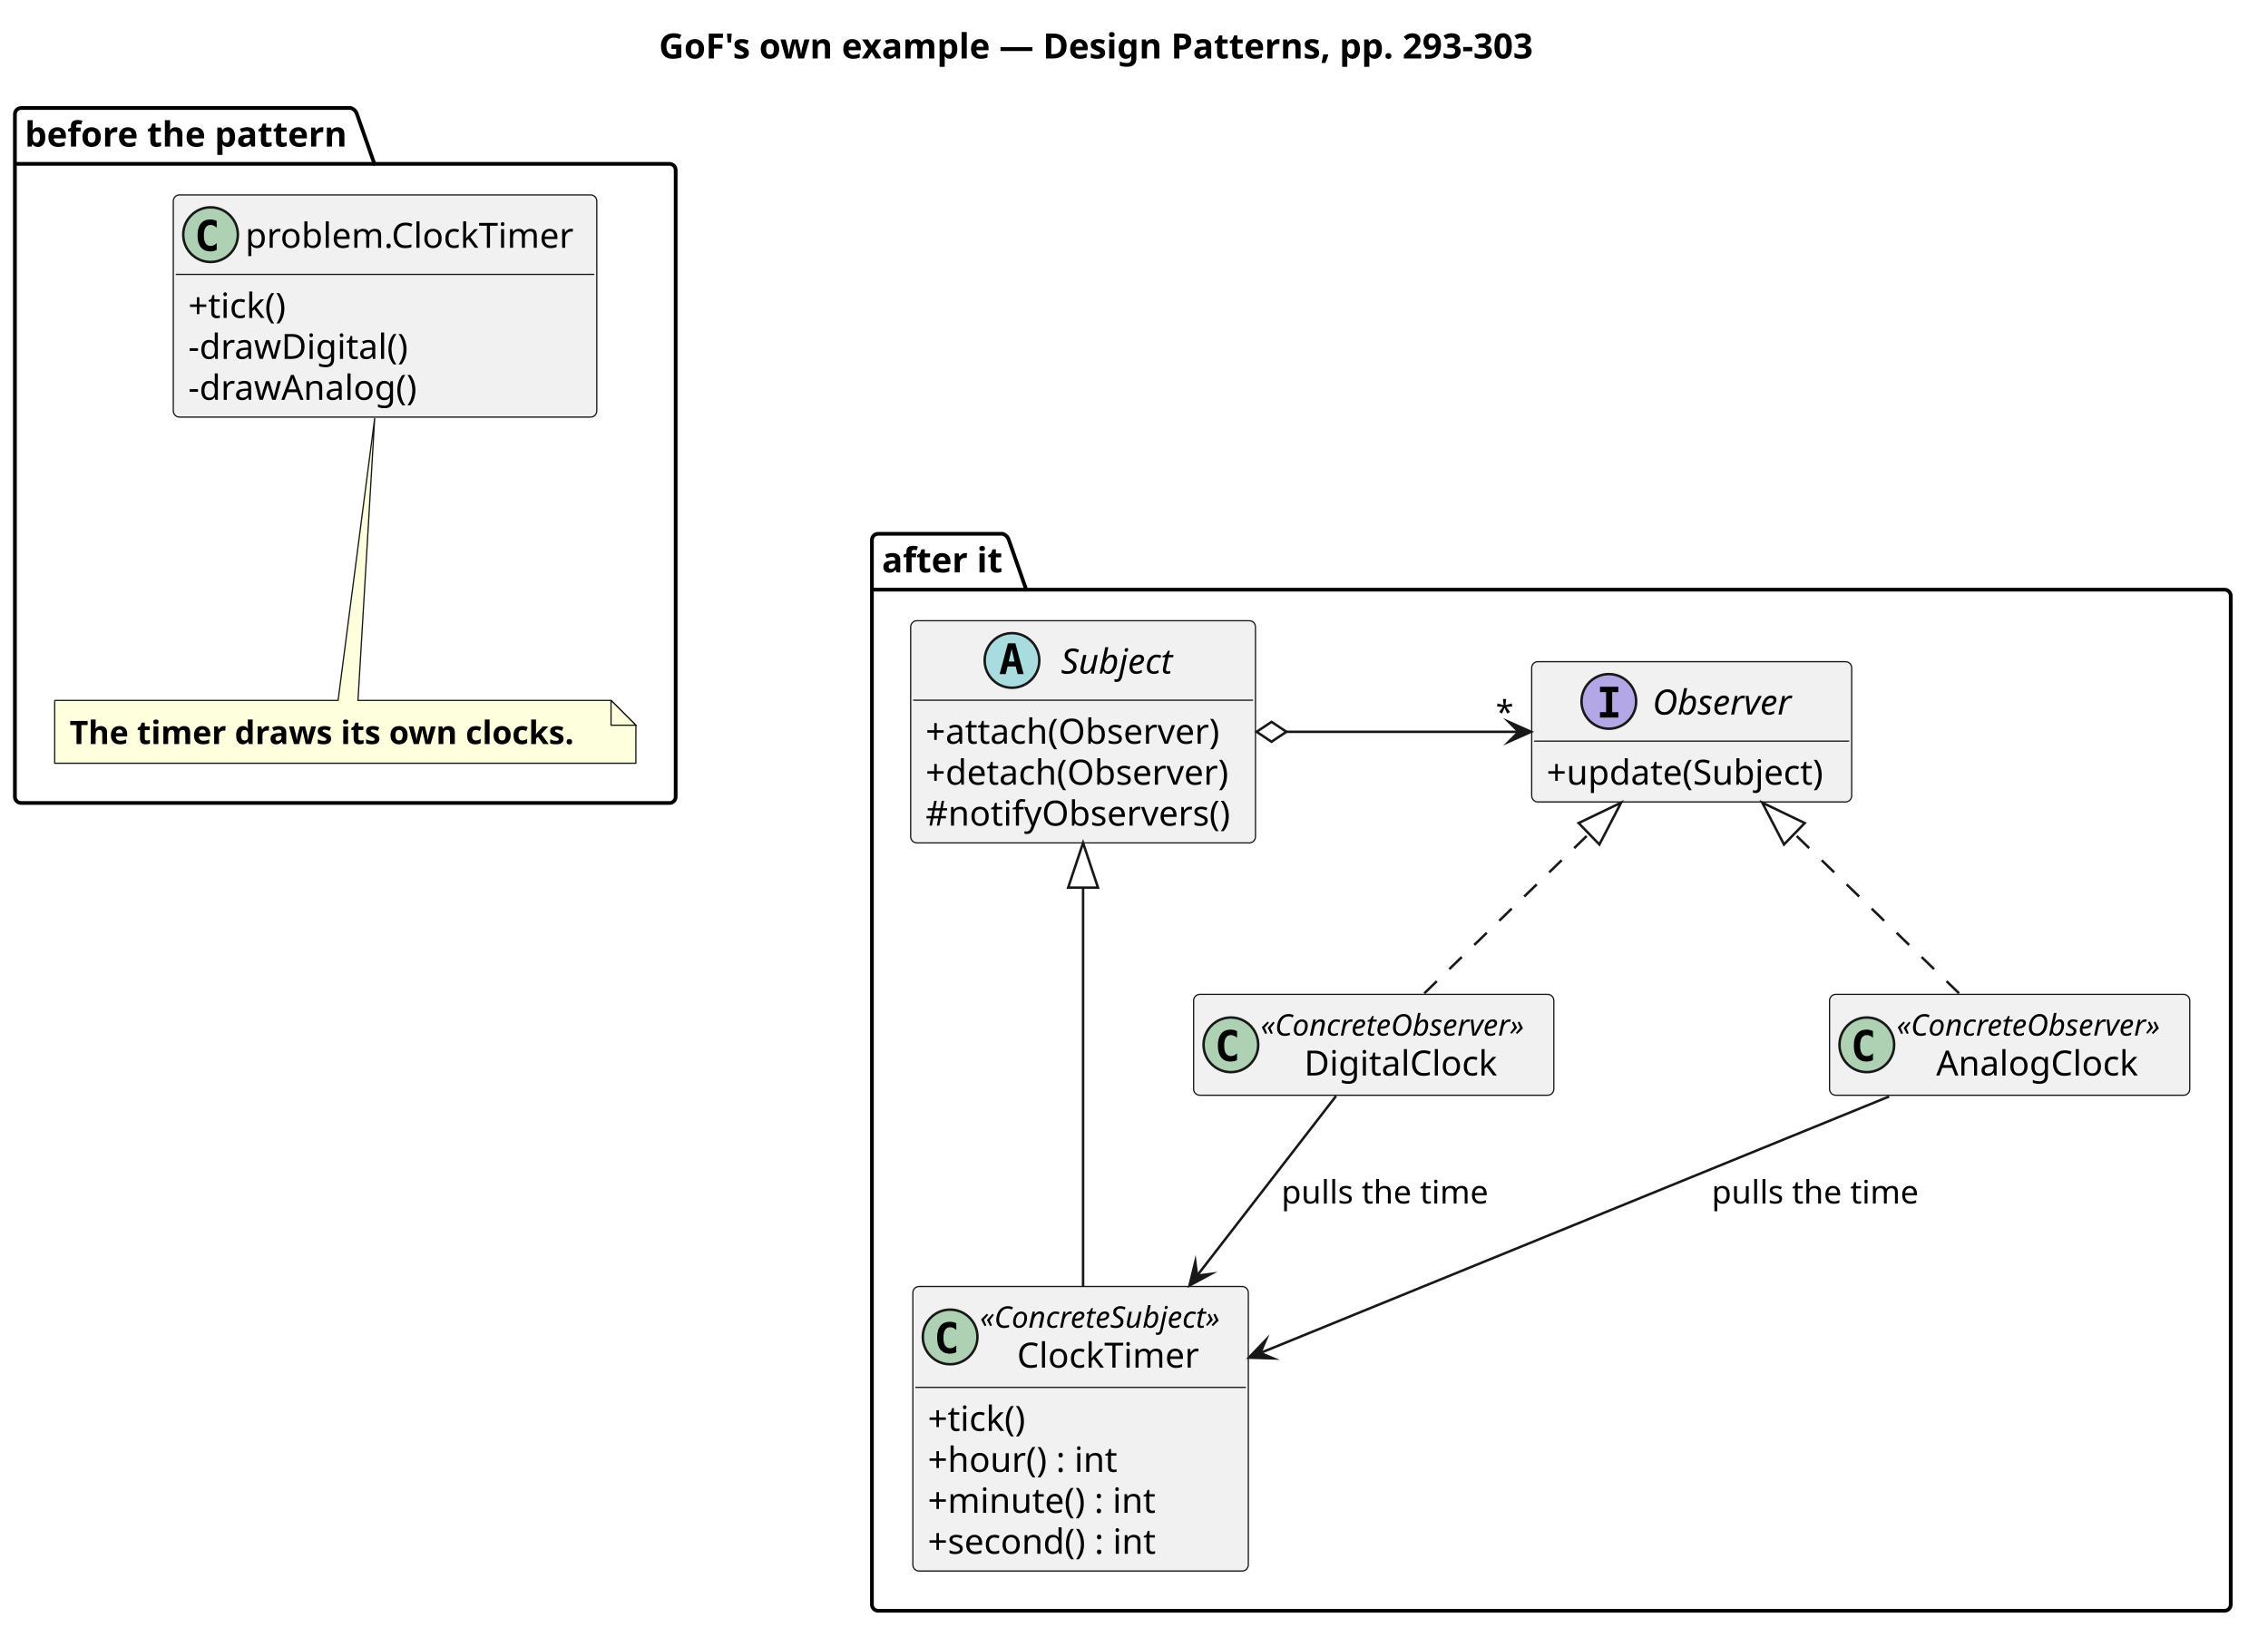
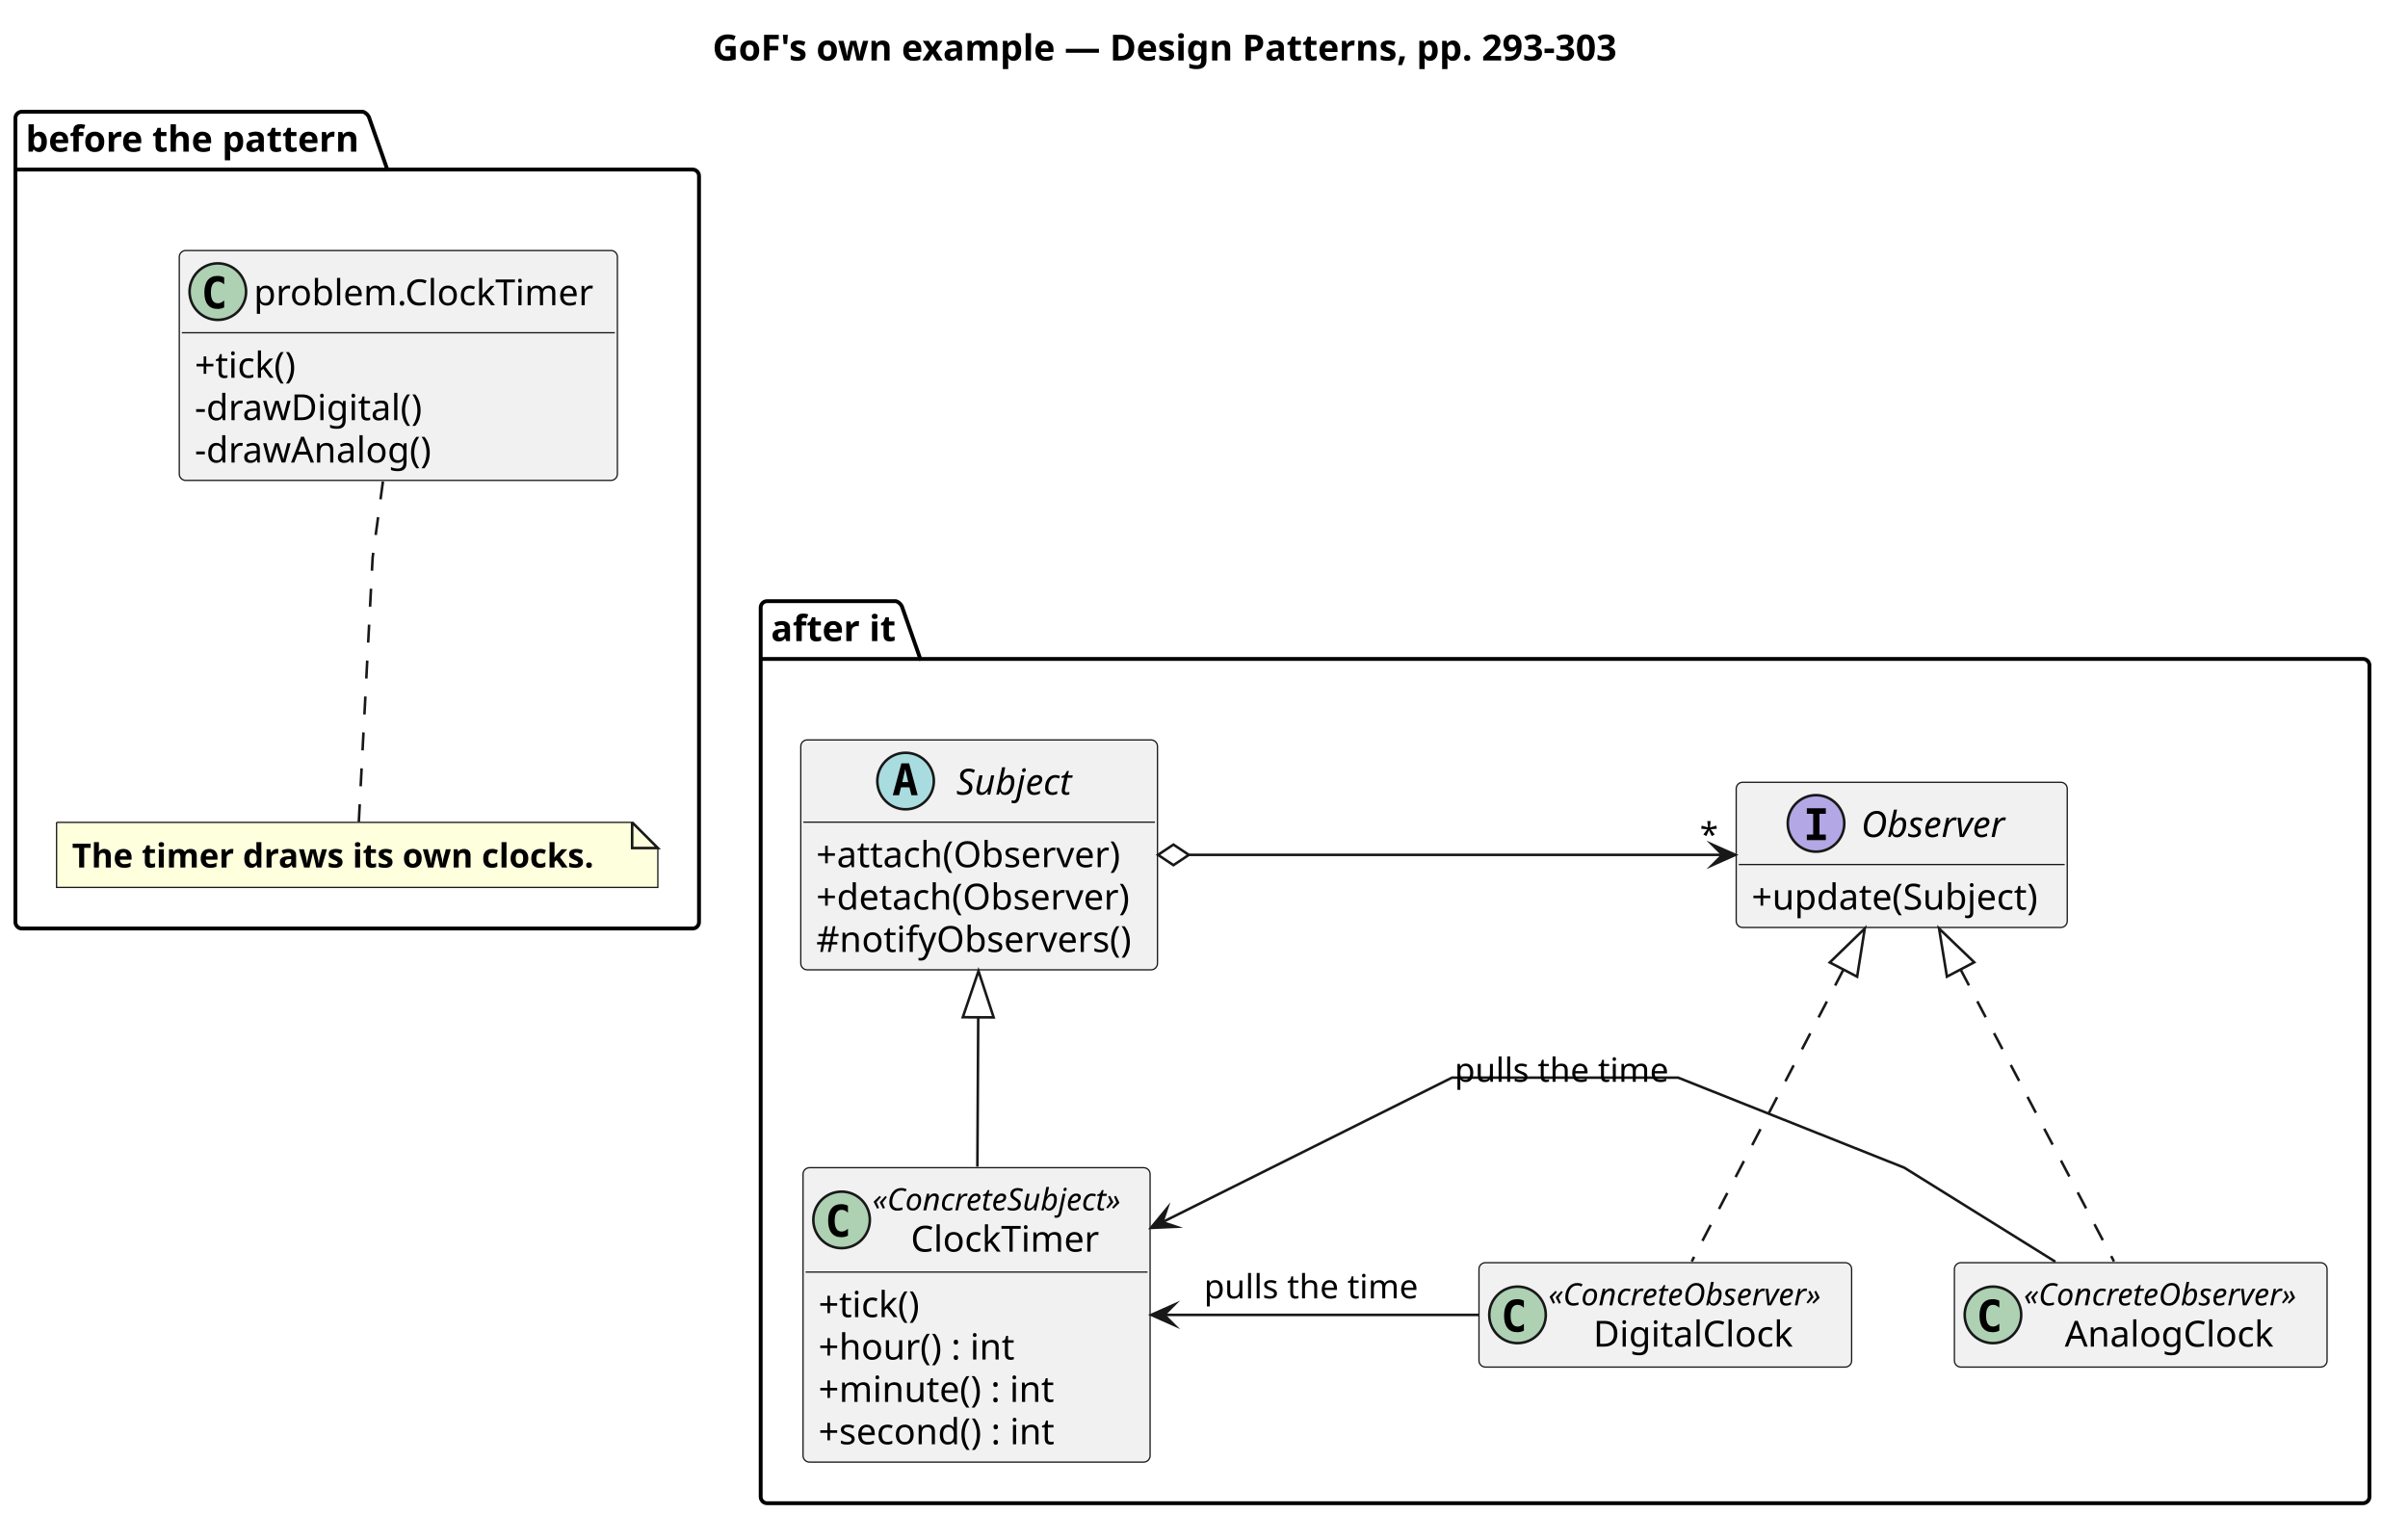
- <svg xmlns="http://www.w3.org/2000/svg" contentStyleType="text/css" data-diagram-type="CLASS" height="663px" preserveAspectRatio="none" style="width:913px;height:663px;background:#FFFFFF;" version="1.1" viewBox="0 0 913 663" width="913px" zoomAndPan="magnify">
+ <svg xmlns="http://www.w3.org/2000/svg" contentStyleType="text/css" data-diagram-type="CLASS" height="599px" preserveAspectRatio="none" style="width:937px;height:599px;background:#FFFFFF;" version="1.1" viewBox="0 0 937 599" width="937px" zoomAndPan="magnify">
  <defs />
  <g>
-     <g class="title" data-source-line="4">
-       <text fill="#000000" font-family="sans-serif" font-size="14" font-weight="700" lengthAdjust="spacing" textLength="375.491" x="265.254" y="23.535">GoF's own example — Design Patterns, pp. 293-303</text>
+     <g class="title" data-source-line="5">
+       <text fill="#000000" font-family="sans-serif" font-size="14" font-weight="700" lengthAdjust="spacing" textLength="375.491" x="277.254" y="23.535">GoF's own example — Design Patterns, pp. 293-303</text>
    </g>
-     <g class="cluster" data-qualified-name="before the pattern" data-source-line="5" id="ent0001">
-       <path d="M8.5,43.488 L141.208,43.488 A3.75,3.75 0 0 1 143.708,45.988 L150.708,65.977 L269.5,65.977 A2.5,2.5 0 0 1 272,68.477 L272,320.838 A2.5,2.5 0 0 1 269.5,323.338 L8.5,323.338 A2.5,2.5 0 0 1 6,320.838 L6,45.988 A2.5,2.5 0 0 1 8.5,43.488" fill="none" style="stroke:#000000;stroke-width:1.5;" />
+     <g class="cluster" data-qualified-name="before the pattern" data-source-line="6" id="ent0001">
+       <path d="M8.5,43.488 L141.208,43.488 A3.75,3.75 0 0 1 143.708,45.988 L150.708,65.977 L269.5,65.977 A2.5,2.5 0 0 1 272,68.477 L272,358.838 A2.5,2.5 0 0 1 269.5,361.338 L8.5,361.338 A2.5,2.5 0 0 1 6,358.838 L6,45.988 A2.5,2.5 0 0 1 8.5,43.488" fill="none" style="stroke:#000000;stroke-width:1.5;" />
      <line style="stroke:#000000;stroke-width:1.5;" x1="6" x2="150.708" y1="65.977" y2="65.977" />
      <text fill="#000000" font-family="sans-serif" font-size="14" font-weight="700" lengthAdjust="spacing" textLength="131.708" x="10" y="59.023">before the pattern</text>
    </g>
-     <g class="cluster" data-qualified-name="after it" data-source-line="15" id="ent0006">
-       <path d="M353.5,214.948 L403.616,214.948 A3.75,3.75 0 0 1 406.116,217.448 L413.116,237.437 L895.5,237.437 A2.5,2.5 0 0 1 898,239.937 L898,646.108 A2.5,2.5 0 0 1 895.5,648.608 L353.5,648.608 A2.5,2.5 0 0 1 351,646.108 L351,217.448 A2.5,2.5 0 0 1 353.5,214.948" fill="none" style="stroke:#000000;stroke-width:1.5;" />
-       <line style="stroke:#000000;stroke-width:1.5;" x1="351" x2="413.116" y1="237.437" y2="237.437" />
-       <text fill="#000000" font-family="sans-serif" font-size="14" font-weight="700" lengthAdjust="spacing" textLength="49.116" x="355" y="230.483">after it</text>
+     <g class="cluster" data-qualified-name="after it" data-source-line="16" id="ent0006">
+       <path d="M298.5,233.948 L348.616,233.948 A3.75,3.75 0 0 1 351.116,236.448 L358.116,256.437 L919.5,256.437 A2.5,2.5 0 0 1 922,258.937 L922,582.488 A2.5,2.5 0 0 1 919.5,584.988 L298.5,584.988 A2.5,2.5 0 0 1 296,582.488 L296,236.448 A2.5,2.5 0 0 1 298.5,233.948" fill="none" style="stroke:#000000;stroke-width:1.5;" />
+       <line style="stroke:#000000;stroke-width:1.5;" x1="296" x2="358.116" y1="256.437" y2="256.437" />
+       <text fill="#000000" font-family="sans-serif" font-size="14" font-weight="700" lengthAdjust="spacing" textLength="49.116" x="300" y="249.483">after it</text>
    </g>
-     <g class="entity" data-qualified-name="before the pattern.P" data-source-line="6" id="ent0002">
-       <rect fill="#F1F1F1" height="89.465" rx="2.5" ry="2.5" style="stroke:#181818;stroke-width:0.5;" width="170.482" x="69.76" y="78.488" />
-       <ellipse cx="84.76" cy="94.488" fill="#ADD1B2" rx="11" ry="11" style="stroke:#181818;stroke-width:1;" />
-       <path d="M87.233,100.631 Q86.652,100.93 86.013,101.08 Q85.374,101.229 84.668,101.229 Q82.161,101.229 80.841,99.577 Q79.522,97.925 79.522,94.804 Q79.522,91.675 80.841,90.023 Q82.161,88.371 84.668,88.371 Q85.374,88.371 86.021,88.52 Q86.669,88.67 87.233,88.969 L87.233,91.691 Q86.602,91.11 86.009,90.841 Q85.415,90.571 84.784,90.571 Q83.44,90.571 82.755,91.638 Q82.07,92.704 82.07,94.804 Q82.07,96.896 82.755,97.963 Q83.44,99.029 84.784,99.029 Q85.415,99.029 86.009,98.76 Q86.602,98.49 87.233,97.909 Z " fill="#000000" />
-       <text fill="#000000" font-family="sans-serif" font-size="14" lengthAdjust="spacing" textLength="138.482" x="98.76" y="99.779">problem.ClockTimer</text>
-       <line style="stroke:#181818;stroke-width:0.5;" x1="70.76" x2="239.242" y1="110.488" y2="110.488" />
-       <text fill="#000000" font-family="sans-serif" font-size="14" lengthAdjust="spacing" textLength="44.871" x="75.76" y="128.023">+tick()</text>
-       <text fill="#000000" font-family="sans-serif" font-size="14" lengthAdjust="spacing" textLength="94.589" x="75.76" y="144.512">-drawDigital()</text>
-       <text fill="#000000" font-family="sans-serif" font-size="14" lengthAdjust="spacing" textLength="97.72" x="75.76" y="161">-drawAnalog()</text>
+     <g class="entity" data-qualified-name="before the pattern.P" data-source-line="7" id="ent0002">
+       <rect fill="#F1F1F1" height="89.465" rx="2.5" ry="2.5" style="stroke:#181818;stroke-width:0.5;" width="170.482" x="69.76" y="97.488" />
+       <ellipse cx="84.76" cy="113.488" fill="#ADD1B2" rx="11" ry="11" style="stroke:#181818;stroke-width:1;" />
+       <path d="M87.233,119.631 Q86.652,119.93 86.013,120.08 Q85.374,120.229 84.668,120.229 Q82.161,120.229 80.841,118.577 Q79.522,116.925 79.522,113.804 Q79.522,110.675 80.841,109.023 Q82.161,107.371 84.668,107.371 Q85.374,107.371 86.021,107.52 Q86.669,107.67 87.233,107.969 L87.233,110.691 Q86.602,110.11 86.009,109.841 Q85.415,109.571 84.784,109.571 Q83.44,109.571 82.755,110.638 Q82.07,111.704 82.07,113.804 Q82.07,115.896 82.755,116.963 Q83.44,118.029 84.784,118.029 Q85.415,118.029 86.009,117.76 Q86.602,117.49 87.233,116.909 Z " fill="#000000" />
+       <text fill="#000000" font-family="sans-serif" font-size="14" lengthAdjust="spacing" textLength="138.482" x="98.76" y="118.779">problem.ClockTimer</text>
+       <line style="stroke:#181818;stroke-width:0.5;" x1="70.76" x2="239.242" y1="129.488" y2="129.488" />
+       <text fill="#000000" font-family="sans-serif" font-size="14" lengthAdjust="spacing" textLength="44.871" x="75.76" y="147.023">+tick()</text>
+       <text fill="#000000" font-family="sans-serif" font-size="14" lengthAdjust="spacing" textLength="94.589" x="75.76" y="163.512">-drawDigital()</text>
+       <text fill="#000000" font-family="sans-serif" font-size="14" lengthAdjust="spacing" textLength="97.72" x="75.76" y="180">-drawAnalog()</text>
    </g>
-     <g class="entity" data-qualified-name="before the pattern.GMN3" data-source-line="12" id="ent0004">
-       <path d="M22.01,282.028 L22.01,307.339 A0,0 0 0 0 22.01,307.339 L255.98,307.339 A0,0 0 0 0 255.98,307.339 L255.98,292.028 L245.98,282.028 L144.11,282.028 L150.84,168.298 L136.11,282.028 L22.01,282.028 A0,0 0 0 0 22.01,282.028" fill="#FEFFDD" style="stroke:#181818;stroke-width:0.5;" />
-       <path d="M245.98,282.028 L245.98,292.028 L255.98,292.028 L245.98,282.028" fill="#FEFFDD" style="stroke:#181818;stroke-width:0.5;" />
-       <text fill="#000000" font-family="sans-serif" font-size="13" font-weight="700" lengthAdjust="spacing" textLength="212.97" x="28.01" y="299.597">The timer draws its own clocks.</text>
+     <g class="entity" data-qualified-name="before the pattern.GMN3" data-source-line="13" id="ent0004">
+       <path d="M22.01,320.028 L22.01,345.339 L255.98,345.339 L255.98,330.028 L245.98,320.028 L22.01,320.028" fill="#FEFFDD" style="stroke:#181818;stroke-width:0.5;" />
+       <path d="M245.98,320.028 L245.98,330.028 L255.98,330.028 L245.98,320.028" fill="#FEFFDD" style="stroke:#181818;stroke-width:1;" />
+       <text fill="#000000" font-family="sans-serif" font-size="13" font-weight="700" lengthAdjust="spacing" textLength="212.97" x="28.01" y="337.597">The timer draws its own clocks.</text>
    </g>
-     <g class="entity" data-qualified-name="after it.Subject" data-source-line="16" id="ent0007">
-       <rect fill="#F1F1F1" height="89.465" rx="2.5" ry="2.5" style="stroke:#181818;stroke-width:0.5;" width="138.8" x="366.6" y="249.948" />
-       <ellipse cx="407.382" cy="265.948" fill="#A9DCDF" rx="11" ry="11" style="stroke:#181818;stroke-width:1;" />
-       <path d="M407.246,261.296 L406.092,266.368 L408.408,266.368 Z M405.751,259.055 L408.748,259.055 L412.093,271.448 L409.644,271.448 L408.881,268.385 L405.602,268.385 L404.855,271.448 L402.406,271.448 Z " fill="#000000" />
-       <text fill="#000000" font-family="sans-serif" font-size="14" font-style="italic" lengthAdjust="spacing" textLength="49.506" x="427.112" y="271.239">Subject</text>
-       <line style="stroke:#181818;stroke-width:0.5;" x1="367.6" x2="504.4" y1="281.948" y2="281.948" />
-       <text fill="#000000" font-family="sans-serif" font-size="14" lengthAdjust="spacing" textLength="123.156" x="372.6" y="299.483">+attach(Observer)</text>
-       <text fill="#000000" font-family="sans-serif" font-size="14" lengthAdjust="spacing" textLength="126.8" x="372.6" y="315.972">+detach(Observer)</text>
-       <text fill="#000000" font-family="sans-serif" font-size="14" lengthAdjust="spacing" textLength="125.255" x="372.6" y="332.46">#notifyObservers()</text>
+     <g class="entity" data-qualified-name="after it.Subject" data-source-line="17" id="ent0007">
+       <rect fill="#F1F1F1" height="89.465" rx="2.5" ry="2.5" style="stroke:#181818;stroke-width:0.5;" width="138.8" x="311.6" y="287.948" />
+       <ellipse cx="352.382" cy="303.948" fill="#A9DCDF" rx="11" ry="11" style="stroke:#181818;stroke-width:1;" />
+       <path d="M352.246,299.296 L351.092,304.368 L353.408,304.368 Z M350.751,297.055 L353.748,297.055 L357.093,309.448 L354.644,309.448 L353.881,306.385 L350.602,306.385 L349.855,309.448 L347.406,309.448 Z " fill="#000000" />
+       <text fill="#000000" font-family="sans-serif" font-size="14" font-style="italic" lengthAdjust="spacing" textLength="49.506" x="372.112" y="309.239">Subject</text>
+       <line style="stroke:#181818;stroke-width:0.5;" x1="312.6" x2="449.4" y1="319.948" y2="319.948" />
+       <text fill="#000000" font-family="sans-serif" font-size="14" lengthAdjust="spacing" textLength="123.156" x="317.6" y="337.483">+attach(Observer)</text>
+       <text fill="#000000" font-family="sans-serif" font-size="14" lengthAdjust="spacing" textLength="126.8" x="317.6" y="353.972">+detach(Observer)</text>
+       <text fill="#000000" font-family="sans-serif" font-size="14" lengthAdjust="spacing" textLength="125.255" x="317.6" y="370.46">#notifyObservers()</text>
    </g>
-     <g class="entity" data-qualified-name="after it.Observer" data-source-line="21" id="ent0008">
-       <rect fill="#F1F1F1" height="56.488" rx="2.5" ry="2.5" style="stroke:#181818;stroke-width:0.5;" width="128.819" x="616.59" y="266.438" />
-       <ellipse cx="647.652" cy="282.438" fill="#B4A7E5" rx="11" ry="11" style="stroke:#181818;stroke-width:1;" />
-       <path d="M644.079,278.703 L644.079,276.545 L651.459,276.545 L651.459,278.703 L648.993,278.703 L648.993,286.78 L651.459,286.78 L651.459,288.938 L644.079,288.938 L644.079,286.78 L646.545,286.78 L646.545,278.703 Z " fill="#000000" />
-       <text fill="#000000" font-family="sans-serif" font-size="14" font-style="italic" lengthAdjust="spacing" textLength="61.127" x="665.221" y="287.729">Observer</text>
-       <line style="stroke:#181818;stroke-width:0.5;" x1="617.59" x2="744.409" y1="298.438" y2="298.438" />
-       <text fill="#000000" font-family="sans-serif" font-size="14" lengthAdjust="spacing" textLength="116.819" x="622.59" y="315.973">+update(Subject)</text>
+     <g class="entity" data-qualified-name="after it.Observer" data-source-line="22" id="ent0008">
+       <rect fill="#F1F1F1" height="56.488" rx="2.5" ry="2.5" style="stroke:#181818;stroke-width:0.5;" width="128.819" x="675.59" y="304.438" />
+       <ellipse cx="706.652" cy="320.438" fill="#B4A7E5" rx="11" ry="11" style="stroke:#181818;stroke-width:1;" />
+       <path d="M703.079,316.703 L703.079,314.545 L710.459,314.545 L710.459,316.703 L707.993,316.703 L707.993,324.78 L710.459,324.78 L710.459,326.938 L703.079,326.938 L703.079,324.78 L705.545,324.78 L705.545,316.703 Z " fill="#000000" />
+       <text fill="#000000" font-family="sans-serif" font-size="14" font-style="italic" lengthAdjust="spacing" textLength="61.127" x="724.221" y="325.729">Observer</text>
+       <line style="stroke:#181818;stroke-width:0.5;" x1="676.59" x2="803.409" y1="336.438" y2="336.438" />
+       <text fill="#000000" font-family="sans-serif" font-size="14" lengthAdjust="spacing" textLength="116.819" x="681.59" y="353.973">+update(Subject)</text>
    </g>
-     <g class="entity" data-qualified-name="after it.ClockTimer" data-source-line="24" id="ent0009">
-       <rect fill="#F1F1F1" height="114.574" rx="2.5" ry="2.5" style="stroke:#181818;stroke-width:0.5;" width="135.045" x="367.48" y="518.038" />
-       <ellipse cx="382.48" cy="538.349" fill="#ADD1B2" rx="11" ry="11" style="stroke:#181818;stroke-width:1;" />
-       <path d="M384.953,544.492 Q384.372,544.791 383.733,544.94 Q383.094,545.09 382.388,545.09 Q379.881,545.09 378.562,543.438 Q377.242,541.786 377.242,538.665 Q377.242,535.535 378.562,533.884 Q379.881,532.232 382.388,532.232 Q383.094,532.232 383.741,532.381 Q384.389,532.53 384.953,532.829 L384.953,535.552 Q384.322,534.971 383.729,534.701 Q383.135,534.431 382.504,534.431 Q381.16,534.431 380.475,535.498 Q379.79,536.565 379.79,538.665 Q379.79,540.756 380.475,541.823 Q381.16,542.89 382.504,542.89 Q383.135,542.89 383.729,542.62 Q384.322,542.35 384.953,541.769 Z " fill="#000000" />
-       <text fill="#000000" font-family="sans-serif" font-size="12" font-style="italic" lengthAdjust="spacing" textLength="107.045" x="394.48" y="534.64">«ConcreteSubject»</text>
-       <text fill="#000000" font-family="sans-serif" font-size="14" lengthAdjust="spacing" textLength="77.185" x="409.41" y="550.706">ClockTimer</text>
-       <line style="stroke:#181818;stroke-width:0.5;" x1="368.48" x2="501.525" y1="558.659" y2="558.659" />
-       <text fill="#000000" font-family="sans-serif" font-size="14" lengthAdjust="spacing" textLength="44.871" x="373.48" y="576.194">+tick()</text>
-       <text fill="#000000" font-family="sans-serif" font-size="14" lengthAdjust="spacing" textLength="83.2" x="373.48" y="592.683">+hour() : int</text>
-       <text fill="#000000" font-family="sans-serif" font-size="14" lengthAdjust="spacing" textLength="99.025" x="373.48" y="609.171">+minute() : int</text>
-       <text fill="#000000" font-family="sans-serif" font-size="14" lengthAdjust="spacing" textLength="99.702" x="373.48" y="625.659">+second() : int</text>
+     <g class="entity" data-qualified-name="after it.ClockTimer" data-source-line="25" id="ent0009">
+       <rect fill="#F1F1F1" height="114.574" rx="2.5" ry="2.5" style="stroke:#181818;stroke-width:0.5;" width="135.045" x="312.48" y="454.418" />
+       <ellipse cx="327.48" cy="474.729" fill="#ADD1B2" rx="11" ry="11" style="stroke:#181818;stroke-width:1;" />
+       <path d="M329.953,480.872 Q329.372,481.171 328.733,481.32 Q328.094,481.47 327.388,481.47 Q324.881,481.47 323.562,479.818 Q322.242,478.166 322.242,475.045 Q322.242,471.915 323.562,470.264 Q324.881,468.612 327.388,468.612 Q328.094,468.612 328.741,468.761 Q329.389,468.911 329.953,469.209 L329.953,471.932 Q329.322,471.351 328.729,471.081 Q328.135,470.811 327.504,470.811 Q326.16,470.811 325.475,471.878 Q324.79,472.945 324.79,475.045 Q324.79,477.137 325.475,478.203 Q326.16,479.27 327.504,479.27 Q328.135,479.27 328.729,479 Q329.322,478.73 329.953,478.149 Z " fill="#000000" />
+       <text fill="#000000" font-family="sans-serif" font-size="12" font-style="italic" lengthAdjust="spacing" textLength="107.045" x="339.48" y="471.02">«ConcreteSubject»</text>
+       <text fill="#000000" font-family="sans-serif" font-size="14" lengthAdjust="spacing" textLength="77.185" x="354.41" y="487.086">ClockTimer</text>
+       <line style="stroke:#181818;stroke-width:0.5;" x1="313.48" x2="446.525" y1="495.039" y2="495.039" />
+       <text fill="#000000" font-family="sans-serif" font-size="14" lengthAdjust="spacing" textLength="44.871" x="318.48" y="512.574">+tick()</text>
+       <text fill="#000000" font-family="sans-serif" font-size="14" lengthAdjust="spacing" textLength="83.2" x="318.48" y="529.063">+hour() : int</text>
+       <text fill="#000000" font-family="sans-serif" font-size="14" lengthAdjust="spacing" textLength="99.025" x="318.48" y="545.551">+minute() : int</text>
+       <text fill="#000000" font-family="sans-serif" font-size="14" lengthAdjust="spacing" textLength="99.702" x="318.48" y="562.039">+second() : int</text>
    </g>
-     <g class="entity" data-qualified-name="after it.DigitalClock" data-source-line="30" id="ent0010">
-       <rect fill="#F1F1F1" height="40.621" rx="2.5" ry="2.5" style="stroke:#181818;stroke-width:0.5;" width="145.006" x="480.5" y="400.408" />
-       <ellipse cx="495.5" cy="420.719" fill="#ADD1B2" rx="11" ry="11" style="stroke:#181818;stroke-width:1;" />
-       <path d="M497.973,426.862 Q497.392,427.161 496.753,427.31 Q496.114,427.46 495.408,427.46 Q492.901,427.46 491.582,425.808 Q490.262,424.156 490.262,421.035 Q490.262,417.905 491.582,416.253 Q492.901,414.602 495.408,414.602 Q496.114,414.602 496.761,414.751 Q497.409,414.901 497.973,415.199 L497.973,417.922 Q497.342,417.341 496.749,417.071 Q496.155,416.801 495.524,416.801 Q494.18,416.801 493.495,417.868 Q492.81,418.935 492.81,421.035 Q492.81,423.127 493.495,424.193 Q494.18,425.26 495.524,425.26 Q496.155,425.26 496.749,424.99 Q497.342,424.72 497.973,424.139 Z " fill="#000000" />
-       <text fill="#000000" font-family="sans-serif" font-size="12" font-style="italic" lengthAdjust="spacing" textLength="117.006" x="507.5" y="417.01">«ConcreteObserver»</text>
-       <text fill="#000000" font-family="sans-serif" font-size="14" lengthAdjust="spacing" textLength="82.011" x="524.998" y="433.076">DigitalClock</text>
+     <g class="entity" data-qualified-name="after it.DigitalClock" data-source-line="31" id="ent0010">
+       <rect fill="#F1F1F1" height="40.621" rx="2.5" ry="2.5" style="stroke:#181818;stroke-width:0.5;" width="145.006" x="575.5" y="491.388" />
+       <ellipse cx="590.5" cy="511.699" fill="#ADD1B2" rx="11" ry="11" style="stroke:#181818;stroke-width:1;" />
+       <path d="M592.973,517.842 Q592.392,518.141 591.753,518.29 Q591.114,518.44 590.408,518.44 Q587.901,518.44 586.582,516.788 Q585.262,515.136 585.262,512.015 Q585.262,508.885 586.582,507.233 Q587.901,505.582 590.408,505.582 Q591.114,505.582 591.761,505.731 Q592.409,505.88 592.973,506.179 L592.973,508.902 Q592.342,508.321 591.749,508.051 Q591.155,507.781 590.524,507.781 Q589.18,507.781 588.495,508.848 Q587.81,509.915 587.81,512.015 Q587.81,514.106 588.495,515.173 Q589.18,516.24 590.524,516.24 Q591.155,516.24 591.749,515.97 Q592.342,515.7 592.973,515.119 Z " fill="#000000" />
+       <text fill="#000000" font-family="sans-serif" font-size="12" font-style="italic" lengthAdjust="spacing" textLength="117.006" x="602.5" y="507.99">«ConcreteObserver»</text>
+       <text fill="#000000" font-family="sans-serif" font-size="14" lengthAdjust="spacing" textLength="82.011" x="619.998" y="524.056">DigitalClock</text>
    </g>
-     <g class="entity" data-qualified-name="after it.AnalogClock" data-source-line="31" id="ent0011">
-       <rect fill="#F1F1F1" height="40.621" rx="2.5" ry="2.5" style="stroke:#181818;stroke-width:0.5;" width="145.006" x="736.5" y="400.408" />
-       <ellipse cx="751.5" cy="420.719" fill="#ADD1B2" rx="11" ry="11" style="stroke:#181818;stroke-width:1;" />
-       <path d="M753.973,426.862 Q753.392,427.161 752.753,427.31 Q752.114,427.46 751.408,427.46 Q748.901,427.46 747.582,425.808 Q746.262,424.156 746.262,421.035 Q746.262,417.905 747.582,416.253 Q748.901,414.602 751.408,414.602 Q752.114,414.602 752.761,414.751 Q753.409,414.901 753.973,415.199 L753.973,417.922 Q753.342,417.341 752.749,417.071 Q752.155,416.801 751.524,416.801 Q750.18,416.801 749.495,417.868 Q748.81,418.935 748.81,421.035 Q748.81,423.127 749.495,424.193 Q750.18,425.26 751.524,425.26 Q752.155,425.26 752.749,424.99 Q753.342,424.72 753.973,424.139 Z " fill="#000000" />
-       <text fill="#000000" font-family="sans-serif" font-size="12" font-style="italic" lengthAdjust="spacing" textLength="117.006" x="763.5" y="417.01">«ConcreteObserver»</text>
-       <text fill="#000000" font-family="sans-serif" font-size="14" lengthAdjust="spacing" textLength="85.142" x="779.432" y="433.076">AnalogClock</text>
+     <g class="entity" data-qualified-name="after it.AnalogClock" data-source-line="32" id="ent0011">
+       <rect fill="#F1F1F1" height="40.621" rx="2.5" ry="2.5" style="stroke:#181818;stroke-width:0.5;" width="145.006" x="760.5" y="491.388" />
+       <ellipse cx="775.5" cy="511.699" fill="#ADD1B2" rx="11" ry="11" style="stroke:#181818;stroke-width:1;" />
+       <path d="M777.973,517.842 Q777.392,518.141 776.753,518.29 Q776.114,518.44 775.408,518.44 Q772.901,518.44 771.582,516.788 Q770.262,515.136 770.262,512.015 Q770.262,508.885 771.582,507.233 Q772.901,505.582 775.408,505.582 Q776.114,505.582 776.761,505.731 Q777.409,505.88 777.973,506.179 L777.973,508.902 Q777.342,508.321 776.749,508.051 Q776.155,507.781 775.524,507.781 Q774.18,507.781 773.495,508.848 Q772.81,509.915 772.81,512.015 Q772.81,514.106 773.495,515.173 Q774.18,516.24 775.524,516.24 Q776.155,516.24 776.749,515.97 Q777.342,515.7 777.973,515.119 Z " fill="#000000" />
+       <text fill="#000000" font-family="sans-serif" font-size="12" font-style="italic" lengthAdjust="spacing" textLength="117.006" x="787.5" y="507.99">«ConcreteObserver»</text>
+       <text fill="#000000" font-family="sans-serif" font-size="14" lengthAdjust="spacing" textLength="85.142" x="803.432" y="524.056">AnalogClock</text>
    </g>
-     <g class="link" data-entity-1="ent0007" data-entity-2="ent0008" data-link-type="aggregation" data-source-line="32" id="lnk12">
-       <path codeLine="32" d="M517.86,294.678 C554.69,294.678 574.52,294.678 611.35,294.678" fill="none" id="Subject-Observer" style="stroke:#181818;stroke-width:1;" />
-       <polygon fill="none" points="505.86,294.678,511.86,298.678,517.86,294.678,511.86,290.678,505.86,294.678" style="stroke:#181818;stroke-width:1;stroke-linejoin:miter;stroke-miterlimit:10;" />
-       <polygon fill="#181818" points="616.35,294.678,607.35,290.678,611.35,294.678,607.35,298.678,616.35,294.678" style="stroke:#181818;stroke-width:1;stroke-linejoin:miter;stroke-miterlimit:10;" />
-       <text fill="#000000" font-family="sans-serif" font-size="13" lengthAdjust="spacing" textLength="6.265" x="602.121" y="291.351">*</text>
+     <g class="link" data-entity-1="ent0002" data-entity-2="ent0004" data-link-type="association" data-source-line="13" id="lnk5">
+       <path d="M149.01,187.388 C146.88,203.088 145,216.948 145,216.948 C145,216.948 141.15,290.518 139.62,319.838" fill="none" id="P-GMN3" style="stroke:#181818;stroke-width:1;stroke-dasharray:7,7;" />
    </g>
-     <g class="link" data-entity-1="ent0007" data-entity-2="ent0009" data-link-type="extension" data-source-line="33" id="lnk13">
-       <path codeLine="33" d="M436,518.038 L436,357.413" fill="none" id="Subject-backto-ClockTimer" style="stroke:#181818;stroke-width:1;" />
-       <polygon fill="none" points="436,339.413,442,357.413,430,357.413,436,339.413" style="stroke:#181818;stroke-width:1;stroke-linejoin:miter;stroke-miterlimit:10;" />
+     <g class="link" data-entity-1="ent0007" data-entity-2="ent0009" data-link-type="extension" data-source-line="33" id="lnk12">
+       <path codeLine="33" d="M380.648,395.898 C380.518,418.938 380.46,429.378 380.32,454.018" fill="none" id="Subject-backto-ClockTimer" style="stroke:#181818;stroke-width:1;" />
+       <polygon fill="none" points="380.75,377.898,374.649,395.864,386.648,395.932,380.75,377.898" style="stroke:#181818;stroke-width:1;stroke-linejoin:miter;stroke-miterlimit:10;" />
    </g>
-     <g class="link" data-entity-1="ent0008" data-entity-2="ent0010" data-link-type="extension" data-source-line="34" id="lnk14">
-       <path codeLine="34" d="M573.37,399.978 L639.664,335.735" fill="none" id="Observer-backto-DigitalClock" style="stroke:#181818;stroke-width:1;stroke-dasharray:7,7;" />
-       <polygon fill="none" points="652.59,323.208,643.839,340.043,635.488,331.426,652.59,323.208" style="stroke:#181818;stroke-width:1;stroke-linejoin:miter;stroke-miterlimit:10;" />
+     <g class="link" data-entity-1="ent0008" data-entity-2="ent0010" data-link-type="extension" data-source-line="34" id="lnk13">
+       <path codeLine="34" d="M717.322,377.312 C698.633,413.292 674.71,459.298 658.29,490.908" fill="none" id="Observer-backto-DigitalClock" style="stroke:#181818;stroke-width:1;stroke-dasharray:7,7;" />
+       <polygon fill="none" points="725.62,361.338,711.998,374.546,722.647,380.078,725.62,361.338" style="stroke:#181818;stroke-width:1;stroke-linejoin:miter;stroke-miterlimit:10;" />
    </g>
-     <g class="link" data-entity-1="ent0008" data-entity-2="ent0011" data-link-type="extension" data-source-line="35" id="lnk15">
-       <path codeLine="35" d="M788.63,399.978 L722.336,335.735" fill="none" id="Observer-backto-AnalogClock" style="stroke:#181818;stroke-width:1;stroke-dasharray:7,7;" />
-       <polygon fill="none" points="709.41,323.208,726.512,331.426,718.161,340.043,709.41,323.208" style="stroke:#181818;stroke-width:1;stroke-linejoin:miter;stroke-miterlimit:10;" />
+     <g class="link" data-entity-1="ent0008" data-entity-2="ent0011" data-link-type="extension" data-source-line="35" id="lnk14">
+       <path codeLine="35" d="M762.901,377.274 C781.801,413.253 805.99,459.298 822.6,490.908" fill="none" id="Observer-backto-AnalogClock" style="stroke:#181818;stroke-width:1;stroke-dasharray:7,7;" />
+       <polygon fill="none" points="754.53,361.338,757.589,380.064,768.212,374.483,754.53,361.338" style="stroke:#181818;stroke-width:1;stroke-linejoin:miter;stroke-miterlimit:10;" />
    </g>
-     <g class="link" data-entity-1="ent0010" data-entity-2="ent0009" data-link-type="dependency" data-source-line="36" id="lnk16">
-       <path codeLine="36" d="M537.82,441.358 C522.94,460.598 502.609,486.893 481.889,513.683" fill="none" id="DigitalClock-to-ClockTimer" style="stroke:#181818;stroke-width:1;" />
-       <polygon fill="#181818" points="478.83,517.638,487.5,512.966,481.889,513.683,481.172,508.072,478.83,517.638" style="stroke:#181818;stroke-width:1;stroke-linejoin:miter;stroke-miterlimit:10;" />
-       <text fill="#000000" font-family="sans-serif" font-size="13" lengthAdjust="spacing" textLength="86.791" x="515.83" y="484.607">pulls the time</text>
+     <g class="link" data-entity-1="ent0007" data-entity-2="ent0008" data-link-type="aggregation" data-source-line="39" id="lnk17">
+       <path codeLine="39" d="M462.61,332.678 C488.94,332.678 500.67,332.678 500.67,332.678 C500.67,332.678 620.33,332.678 620.33,332.678 C620.33,332.678 642.07,332.678 670.26,332.678" fill="none" id="Subject-Observer" style="stroke:#181818;stroke-width:1;" />
+       <polygon fill="none" points="450.61,332.678,456.61,336.678,462.61,332.678,456.61,328.678,450.61,332.678" style="stroke:#181818;stroke-width:1;stroke-linejoin:miter;stroke-miterlimit:10;" />
+       <polygon fill="#181818" points="675.26,332.678,666.26,328.678,670.26,332.678,666.26,336.678,675.26,332.678" style="stroke:#181818;stroke-width:1;stroke-linejoin:miter;stroke-miterlimit:10;" />
+       <text fill="#000000" font-family="sans-serif" font-size="13" lengthAdjust="spacing" textLength="6.265" x="661.443" y="329.397">*</text>
    </g>
-     <g class="link" data-entity-1="ent0011" data-entity-2="ent0009" data-link-type="dependency" data-source-line="37" id="lnk17">
-       <path codeLine="37" d="M760.49,441.518 C694.77,468.328 581.769,514.439 507.36,544.799" fill="none" id="AnalogClock-to-ClockTimer" style="stroke:#181818;stroke-width:1;" />
-       <polygon fill="#181818" points="502.73,546.688,512.574,546.992,507.36,544.799,509.552,539.585,502.73,546.688" style="stroke:#181818;stroke-width:1;stroke-linejoin:miter;stroke-miterlimit:10;" />
-       <text fill="#000000" font-family="sans-serif" font-size="13" lengthAdjust="spacing" textLength="86.791" x="689.03" y="484.607">pulls the time</text>
+     <g class="link" data-entity-1="ent0010" data-entity-2="ent0009" data-link-type="dependency" data-source-line="40" id="lnk18">
+       <path codeLine="40" d="M575.4,511.698 C535.73,511.698 491.9,511.698 452.97,511.698" fill="none" id="DigitalClock-to-ClockTimer" style="stroke:#181818;stroke-width:1;" />
+       <polygon fill="#181818" points="447.97,511.698,456.97,515.698,452.97,511.698,456.97,507.698,447.97,511.698" style="stroke:#181818;stroke-width:1;stroke-linejoin:miter;stroke-miterlimit:10;" />
+       <text fill="#000000" font-family="sans-serif" font-size="13" lengthAdjust="spacing" textLength="86.791" x="468.51" y="505.267">pulls the time</text>
+     </g>
+     <g class="link" data-entity-1="ent0011" data-entity-2="ent0009" data-link-type="dependency" data-source-line="41" id="lnk19">
+       <path codeLine="41" d="M799.79,491.018 C773.43,474.608 741,454.418 741,454.418 C741,454.418 653,419.378 653,419.378 C653,419.378 565,419.378 565,419.378 C565,419.378 505.114,449.266 452.314,475.616" fill="none" id="AnalogClock-to-ClockTimer" style="stroke:#181818;stroke-width:1;" />
+       <polygon fill="#181818" points="447.84,477.848,457.679,477.409,452.314,475.616,454.107,470.25,447.84,477.848" style="stroke:#181818;stroke-width:1;stroke-linejoin:miter;stroke-miterlimit:10;" />
+       <text fill="#000000" font-family="sans-serif" font-size="13" lengthAdjust="spacing" textLength="86.791" x="566" y="420.987">pulls the time</text>
    </g>
  </g>
</svg>
